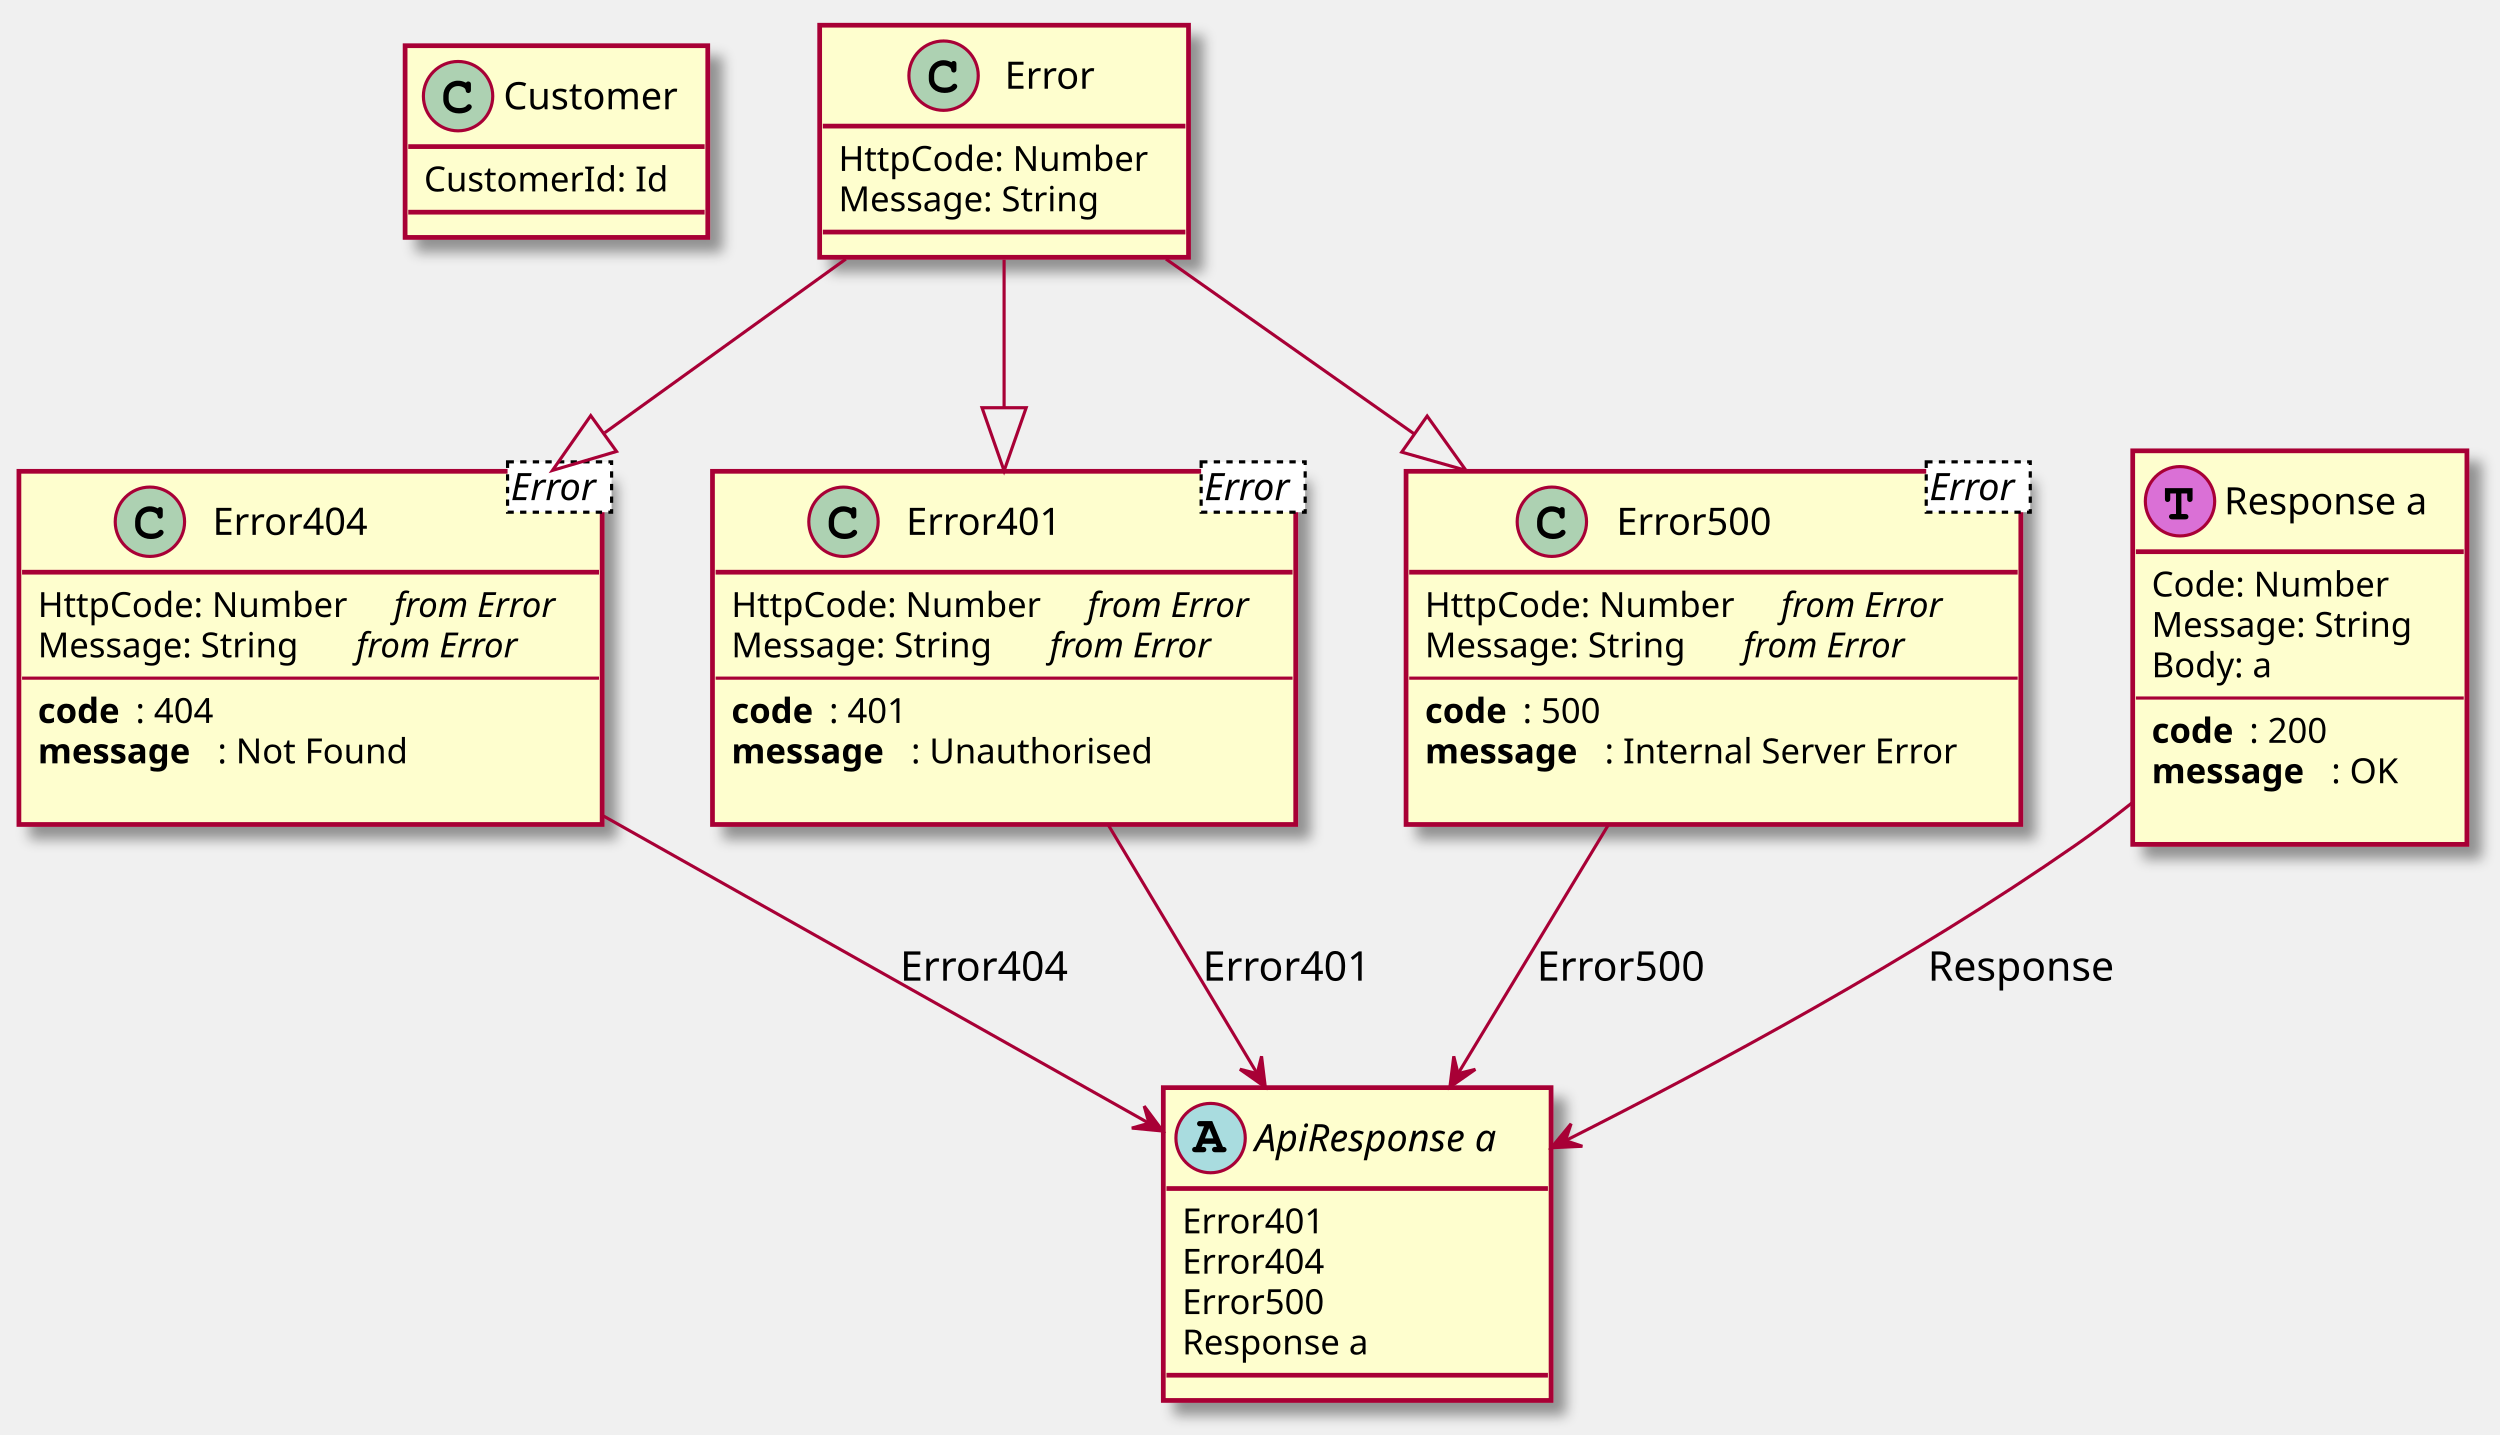
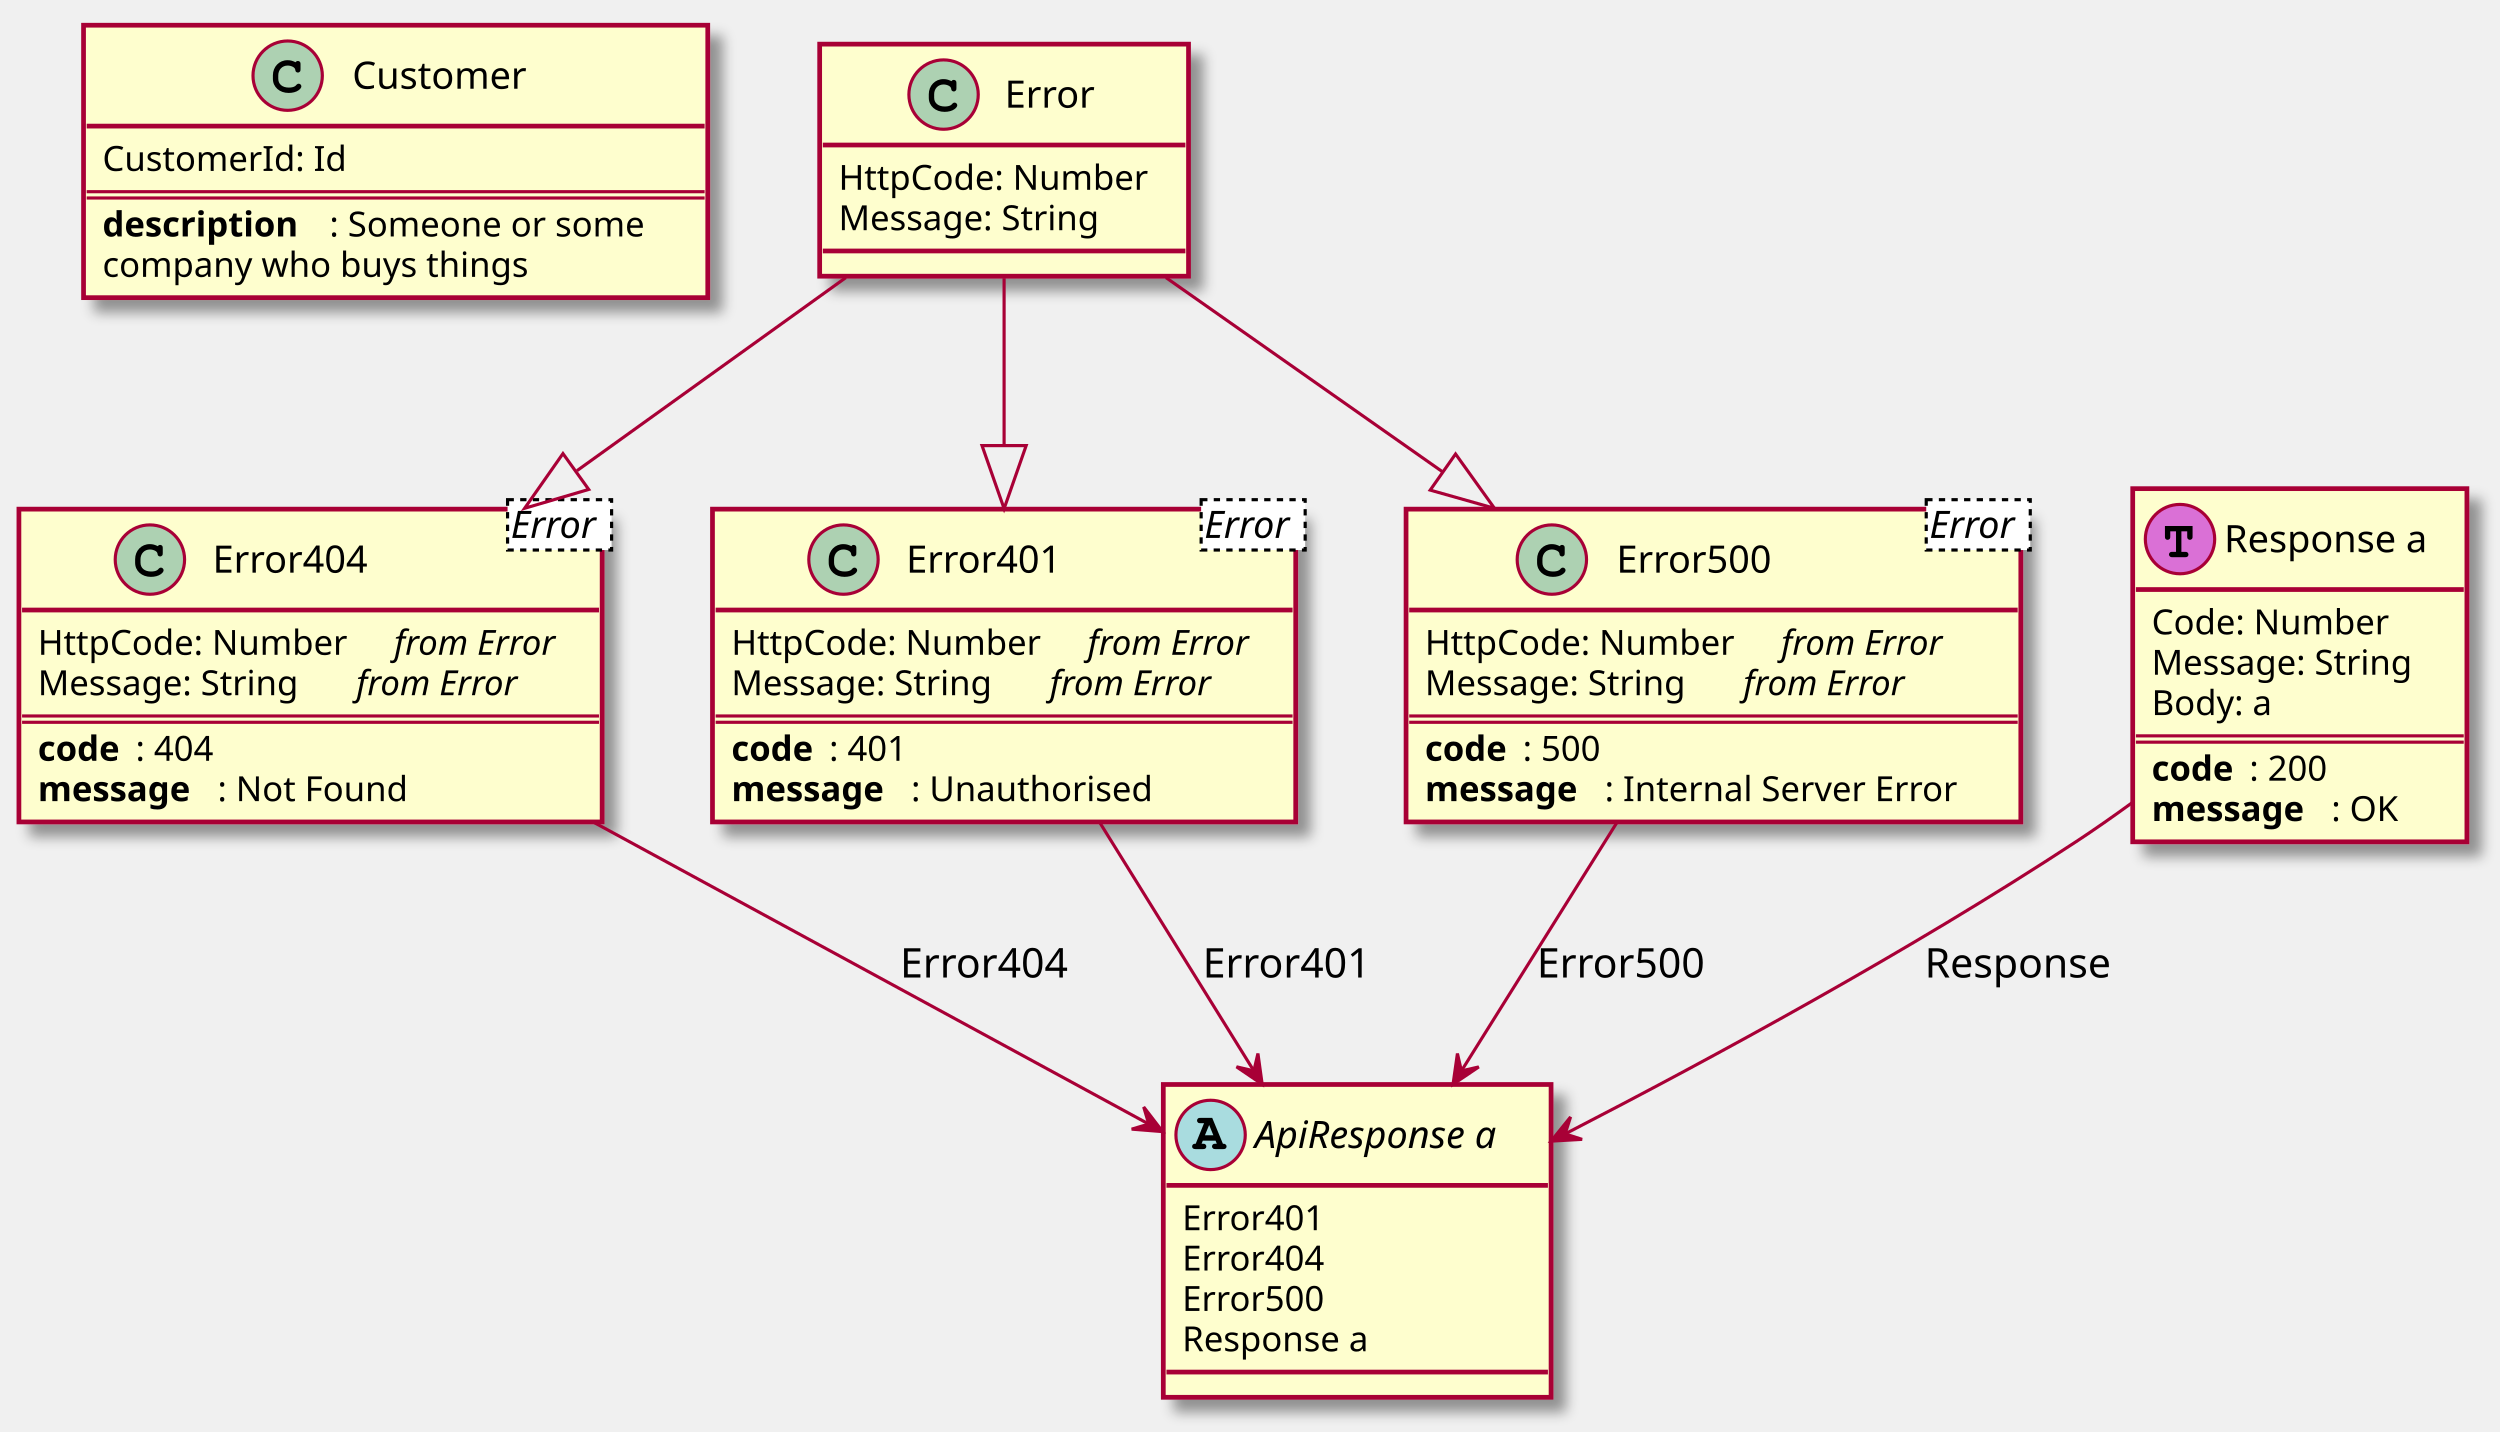
- <svg xmlns="http://www.w3.org/2000/svg" contentScriptType="application/ecmascript" contentStyleType="text/css" height="455px" preserveAspectRatio="none" style="width:793px;height:455px;" version="1.1" viewBox="0 0 793 455" width="793px" zoomAndPan="magnify">
+ <svg xmlns="http://www.w3.org/2000/svg" contentScriptType="application/ecmascript" contentStyleType="text/css" height="454px" preserveAspectRatio="none" style="width:793px;height:454px;" version="1.1" viewBox="0 0 793 454" width="793px" zoomAndPan="magnify">
  <defs>
-     <filter height="300%" id="f982o6k8ib40m" width="300%" x="-1" y="-1">
+     <filter height="300%" id="f1w6g7qsw0lbz1" width="300%" x="-1" y="-1">
      <feGaussianBlur result="blurOut" stdDeviation="2.0" />
      <feColorMatrix in="blurOut" result="blurOut2" type="matrix" values="0 0 0 0 0 0 0 0 0 0 0 0 0 0 0 0 0 0 .4 0" />
      <feOffset dx="4.0" dy="4.0" in="blurOut2" result="blurOut3" />
      <feBlend in="SourceGraphic" in2="blurOut3" mode="normal" />
    </filter>
  </defs>
  <g>
-     <rect fill="#FEFECE" filter="url(#f982o6k8ib40m)" height="60.805" id="Customer" style="stroke: #A80036; stroke-width: 1.5;" width="96" x="128.5" y="14.5" />
-     <ellipse cx="145.3" cy="30.5" fill="#ADD1B2" rx="11" ry="11" style="stroke: #A80036; stroke-width: 1.0;" />
-     <path d="M147.644,26.172 L147.816,26.25 C148.034,25.938 148.238,25.844 148.534,25.844 C148.831,25.844 149.113,25.984 149.269,26.25 C149.363,26.406 149.378,26.531 149.378,26.969 L149.378,28.391 C149.378,28.812 149.347,29 149.238,29.156 C149.066,29.375 148.8,29.516 148.534,29.516 C148.316,29.516 148.081,29.406 147.941,29.266 C147.8,29.141 147.769,29.016 147.706,28.609 C147.613,28.203 147.441,27.984 146.956,27.703 C146.488,27.453 145.878,27.297 145.3,27.297 C143.566,27.297 142.316,28.609 142.316,30.391 L142.316,31.484 C142.316,33.188 143.613,34.281 145.659,34.281 C146.425,34.281 147.113,34.156 147.534,33.891 C147.722,33.797 147.722,33.797 148.175,33.312 C148.363,33.125 148.566,33.047 148.784,33.047 C149.253,33.047 149.644,33.438 149.644,33.891 C149.644,34.281 149.316,34.734 148.738,35.141 C147.988,35.688 146.831,35.984 145.613,35.984 C142.722,35.984 140.613,34.094 140.613,31.516 L140.613,30.391 C140.613,27.672 142.613,25.594 145.238,25.594 C146.113,25.594 146.706,25.734 147.644,26.172 Z " />
-     <text fill="#000000" font-family="sans-serif" font-size="12" lengthAdjust="spacingAndGlyphs" textLength="60" x="159.7" y="34.654">Customer</text>
-     <line style="stroke: #A80036; stroke-width: 1.5;" x1="129.5" x2="223.5" y1="46.5" y2="46.5" />
-     <text fill="#000000" font-family="sans-serif" font-size="11" lengthAdjust="spacingAndGlyphs" textLength="84" x="134.5" y="60.71">CustomerId: Id</text>
-     <line style="stroke: #A80036; stroke-width: 1.5;" x1="129.5" x2="223.5" y1="67.305" y2="67.305" />
-     <rect fill="#FEFECE" filter="url(#f982o6k8ib40m)" height="73.609" id="Error" style="stroke: #A80036; stroke-width: 1.5;" width="117" x="260" y="8" />
-     <ellipse cx="299.3" cy="24" fill="#ADD1B2" rx="11" ry="11" style="stroke: #A80036; stroke-width: 1.0;" />
-     <path d="M301.644,19.672 L301.816,19.75 C302.034,19.438 302.238,19.344 302.534,19.344 C302.831,19.344 303.113,19.484 303.269,19.75 C303.363,19.906 303.378,20.031 303.378,20.469 L303.378,21.891 C303.378,22.312 303.347,22.5 303.238,22.656 C303.066,22.875 302.8,23.016 302.534,23.016 C302.316,23.016 302.081,22.906 301.941,22.766 C301.8,22.641 301.769,22.516 301.706,22.109 C301.613,21.703 301.441,21.484 300.956,21.203 C300.488,20.953 299.878,20.797 299.3,20.797 C297.566,20.797 296.316,22.109 296.316,23.891 L296.316,24.984 C296.316,26.688 297.613,27.781 299.659,27.781 C300.425,27.781 301.113,27.656 301.534,27.391 C301.722,27.297 301.722,27.297 302.175,26.812 C302.363,26.625 302.566,26.547 302.784,26.547 C303.253,26.547 303.644,26.938 303.644,27.391 C303.644,27.781 303.316,28.234 302.738,28.641 C301.988,29.188 300.831,29.484 299.613,29.484 C296.722,29.484 294.613,27.594 294.613,25.016 L294.613,23.891 C294.613,21.172 296.613,19.094 299.238,19.094 C300.113,19.094 300.706,19.234 301.644,19.672 Z " />
-     <text fill="#000000" font-family="sans-serif" font-size="12" lengthAdjust="spacingAndGlyphs" textLength="31" x="318.7" y="28.154">Error</text>
-     <line style="stroke: #A80036; stroke-width: 1.5;" x1="261" x2="376" y1="40" y2="40" />
-     <text fill="#000000" font-family="sans-serif" font-size="11" lengthAdjust="spacingAndGlyphs" textLength="105" x="266" y="54.21">HttpCode: Number</text>
-     <text fill="#000000" font-family="sans-serif" font-size="11" lengthAdjust="spacingAndGlyphs" textLength="93" x="266" y="67.015">Message: String</text>
-     <line style="stroke: #A80036; stroke-width: 1.5;" x1="261" x2="376" y1="73.609" y2="73.609" />
-     <rect fill="#FEFECE" filter="url(#f982o6k8ib40m)" height="112.023" id="Error404" style="stroke: #A80036; stroke-width: 1.5;" width="185" x="6" y="149.5" />
-     <ellipse cx="47.55" cy="165.5" fill="#ADD1B2" rx="11" ry="11" style="stroke: #A80036; stroke-width: 1.0;" />
-     <path d="M49.894,161.172 L50.066,161.25 C50.284,160.938 50.487,160.844 50.784,160.844 C51.081,160.844 51.362,160.984 51.519,161.25 C51.612,161.406 51.628,161.531 51.628,161.969 L51.628,163.391 C51.628,163.812 51.597,164 51.487,164.156 C51.316,164.375 51.05,164.516 50.784,164.516 C50.566,164.516 50.331,164.406 50.191,164.266 C50.05,164.141 50.019,164.016 49.956,163.609 C49.862,163.203 49.691,162.984 49.206,162.703 C48.737,162.453 48.128,162.297 47.55,162.297 C45.816,162.297 44.566,163.609 44.566,165.391 L44.566,166.484 C44.566,168.188 45.862,169.281 47.909,169.281 C48.675,169.281 49.362,169.156 49.784,168.891 C49.972,168.797 49.972,168.797 50.425,168.312 C50.612,168.125 50.816,168.047 51.034,168.047 C51.503,168.047 51.894,168.438 51.894,168.891 C51.894,169.281 51.566,169.734 50.987,170.141 C50.237,170.688 49.081,170.984 47.862,170.984 C44.972,170.984 42.862,169.094 42.862,166.516 L42.862,165.391 C42.862,162.672 44.862,160.594 47.487,160.594 C48.362,160.594 48.956,160.734 49.894,161.172 Z " />
-     <text fill="#000000" font-family="sans-serif" font-size="12" lengthAdjust="spacingAndGlyphs" textLength="55" x="67.45" y="169.654">Error404</text>
-     <rect fill="#FFFFFF" height="15.969" style="stroke: #000000; stroke-width: 1.0; stroke-dasharray: 2.0,2.0;" width="33" x="161" y="146.5" />
-     <text fill="#000000" font-family="sans-serif" font-size="12" font-style="italic" lengthAdjust="spacingAndGlyphs" textLength="31" x="162" y="158.639">Error</text>
-     <line style="stroke: #A80036; stroke-width: 1.5;" x1="7" x2="190" y1="181.5" y2="181.5" />
-     <text fill="#000000" font-family="sans-serif" font-size="11" lengthAdjust="spacingAndGlyphs" textLength="105" x="12" y="195.71">HttpCode: Number</text>
-     <text fill="#000000" font-family="sans-serif" font-size="11" font-style="italic" lengthAdjust="spacingAndGlyphs" textLength="60" x="125" y="195.71">from Error</text>
-     <text fill="#000000" font-family="sans-serif" font-size="11" lengthAdjust="spacingAndGlyphs" textLength="93" x="12" y="208.515">Message: String</text>
-     <text fill="#000000" font-family="sans-serif" font-size="11" font-style="italic" lengthAdjust="spacingAndGlyphs" textLength="60" x="113" y="208.515">from Error</text>
-     <line style="stroke: #A80036; stroke-width: 1.0;" x1="7" x2="190" y1="215.109" y2="215.109" />
-     <text fill="#000000" font-family="sans-serif" font-size="11" font-weight="bold" lengthAdjust="spacingAndGlyphs" textLength="31" x="12" y="229.32">code</text>
-     <text fill="#000000" font-family="sans-serif" font-size="11" lengthAdjust="spacingAndGlyphs" textLength="29" x="43" y="229.32">: 404</text>
-     <text fill="#000000" font-family="sans-serif" font-size="11" font-weight="bold" lengthAdjust="spacingAndGlyphs" textLength="57" x="12" y="242.125">message</text>
-     <text fill="#000000" font-family="sans-serif" font-size="11" lengthAdjust="spacingAndGlyphs" textLength="65" x="69" y="242.125">: Not Found</text>
-     <text fill="#000000" font-family="sans-serif" font-size="11" lengthAdjust="spacingAndGlyphs" textLength="0" x="16" y="254.929" />
-     <rect fill="#FEFECE" filter="url(#f982o6k8ib40m)" height="112.023" id="Error401" style="stroke: #A80036; stroke-width: 1.5;" width="185" x="226" y="149.5" />
-     <ellipse cx="267.55" cy="165.5" fill="#ADD1B2" rx="11" ry="11" style="stroke: #A80036; stroke-width: 1.0;" />
-     <path d="M269.894,161.172 L270.066,161.25 C270.284,160.938 270.488,160.844 270.784,160.844 C271.081,160.844 271.363,160.984 271.519,161.25 C271.613,161.406 271.628,161.531 271.628,161.969 L271.628,163.391 C271.628,163.812 271.597,164 271.488,164.156 C271.316,164.375 271.05,164.516 270.784,164.516 C270.566,164.516 270.331,164.406 270.191,164.266 C270.05,164.141 270.019,164.016 269.956,163.609 C269.863,163.203 269.691,162.984 269.206,162.703 C268.738,162.453 268.128,162.297 267.55,162.297 C265.816,162.297 264.566,163.609 264.566,165.391 L264.566,166.484 C264.566,168.188 265.863,169.281 267.909,169.281 C268.675,169.281 269.363,169.156 269.784,168.891 C269.972,168.797 269.972,168.797 270.425,168.312 C270.613,168.125 270.816,168.047 271.034,168.047 C271.503,168.047 271.894,168.438 271.894,168.891 C271.894,169.281 271.566,169.734 270.988,170.141 C270.238,170.688 269.081,170.984 267.863,170.984 C264.972,170.984 262.863,169.094 262.863,166.516 L262.863,165.391 C262.863,162.672 264.863,160.594 267.488,160.594 C268.363,160.594 268.956,160.734 269.894,161.172 Z " />
-     <text fill="#000000" font-family="sans-serif" font-size="12" lengthAdjust="spacingAndGlyphs" textLength="55" x="287.45" y="169.654">Error401</text>
-     <rect fill="#FFFFFF" height="15.969" style="stroke: #000000; stroke-width: 1.0; stroke-dasharray: 2.0,2.0;" width="33" x="381" y="146.5" />
-     <text fill="#000000" font-family="sans-serif" font-size="12" font-style="italic" lengthAdjust="spacingAndGlyphs" textLength="31" x="382" y="158.639">Error</text>
-     <line style="stroke: #A80036; stroke-width: 1.5;" x1="227" x2="410" y1="181.5" y2="181.5" />
-     <text fill="#000000" font-family="sans-serif" font-size="11" lengthAdjust="spacingAndGlyphs" textLength="105" x="232" y="195.71">HttpCode: Number</text>
-     <text fill="#000000" font-family="sans-serif" font-size="11" font-style="italic" lengthAdjust="spacingAndGlyphs" textLength="60" x="345" y="195.71">from Error</text>
-     <text fill="#000000" font-family="sans-serif" font-size="11" lengthAdjust="spacingAndGlyphs" textLength="93" x="232" y="208.515">Message: String</text>
-     <text fill="#000000" font-family="sans-serif" font-size="11" font-style="italic" lengthAdjust="spacingAndGlyphs" textLength="60" x="333" y="208.515">from Error</text>
-     <line style="stroke: #A80036; stroke-width: 1.0;" x1="227" x2="410" y1="215.109" y2="215.109" />
-     <text fill="#000000" font-family="sans-serif" font-size="11" font-weight="bold" lengthAdjust="spacingAndGlyphs" textLength="31" x="232" y="229.32">code</text>
-     <text fill="#000000" font-family="sans-serif" font-size="11" lengthAdjust="spacingAndGlyphs" textLength="29" x="263" y="229.32">: 401</text>
-     <text fill="#000000" font-family="sans-serif" font-size="11" font-weight="bold" lengthAdjust="spacingAndGlyphs" textLength="57" x="232" y="242.125">message</text>
-     <text fill="#000000" font-family="sans-serif" font-size="11" lengthAdjust="spacingAndGlyphs" textLength="84" x="289" y="242.125">: Unauthorised</text>
-     <text fill="#000000" font-family="sans-serif" font-size="11" lengthAdjust="spacingAndGlyphs" textLength="0" x="236" y="254.929" />
-     <rect fill="#FEFECE" filter="url(#f982o6k8ib40m)" height="112.023" id="Error500" style="stroke: #A80036; stroke-width: 1.5;" width="195" x="446" y="149.5" />
-     <ellipse cx="492.25" cy="165.5" fill="#ADD1B2" rx="11" ry="11" style="stroke: #A80036; stroke-width: 1.0;" />
-     <path d="M494.594,161.172 L494.766,161.25 C494.984,160.938 495.188,160.844 495.484,160.844 C495.781,160.844 496.062,160.984 496.219,161.25 C496.312,161.406 496.328,161.531 496.328,161.969 L496.328,163.391 C496.328,163.812 496.297,164 496.188,164.156 C496.016,164.375 495.75,164.516 495.484,164.516 C495.266,164.516 495.031,164.406 494.891,164.266 C494.75,164.141 494.719,164.016 494.656,163.609 C494.562,163.203 494.391,162.984 493.906,162.703 C493.438,162.453 492.828,162.297 492.25,162.297 C490.516,162.297 489.266,163.609 489.266,165.391 L489.266,166.484 C489.266,168.188 490.562,169.281 492.609,169.281 C493.375,169.281 494.062,169.156 494.484,168.891 C494.672,168.797 494.672,168.797 495.125,168.312 C495.312,168.125 495.516,168.047 495.734,168.047 C496.203,168.047 496.594,168.438 496.594,168.891 C496.594,169.281 496.266,169.734 495.688,170.141 C494.938,170.688 493.781,170.984 492.562,170.984 C489.672,170.984 487.562,169.094 487.562,166.516 L487.562,165.391 C487.562,162.672 489.562,160.594 492.188,160.594 C493.062,160.594 493.656,160.734 494.594,161.172 Z " />
-     <text fill="#000000" font-family="sans-serif" font-size="12" lengthAdjust="spacingAndGlyphs" textLength="55" x="512.75" y="169.654">Error500</text>
-     <rect fill="#FFFFFF" height="15.969" style="stroke: #000000; stroke-width: 1.0; stroke-dasharray: 2.0,2.0;" width="33" x="611" y="146.5" />
-     <text fill="#000000" font-family="sans-serif" font-size="12" font-style="italic" lengthAdjust="spacingAndGlyphs" textLength="31" x="612" y="158.639">Error</text>
-     <line style="stroke: #A80036; stroke-width: 1.5;" x1="447" x2="640" y1="181.5" y2="181.5" />
-     <text fill="#000000" font-family="sans-serif" font-size="11" lengthAdjust="spacingAndGlyphs" textLength="105" x="452" y="195.71">HttpCode: Number</text>
-     <text fill="#000000" font-family="sans-serif" font-size="11" font-style="italic" lengthAdjust="spacingAndGlyphs" textLength="60" x="565" y="195.71">from Error</text>
-     <text fill="#000000" font-family="sans-serif" font-size="11" lengthAdjust="spacingAndGlyphs" textLength="93" x="452" y="208.515">Message: String</text>
-     <text fill="#000000" font-family="sans-serif" font-size="11" font-style="italic" lengthAdjust="spacingAndGlyphs" textLength="60" x="553" y="208.515">from Error</text>
-     <line style="stroke: #A80036; stroke-width: 1.0;" x1="447" x2="640" y1="215.109" y2="215.109" />
-     <text fill="#000000" font-family="sans-serif" font-size="11" font-weight="bold" lengthAdjust="spacingAndGlyphs" textLength="31" x="452" y="229.32">code</text>
-     <text fill="#000000" font-family="sans-serif" font-size="11" lengthAdjust="spacingAndGlyphs" textLength="29" x="483" y="229.32">: 500</text>
-     <text fill="#000000" font-family="sans-serif" font-size="11" font-weight="bold" lengthAdjust="spacingAndGlyphs" textLength="57" x="452" y="242.125">message</text>
-     <text fill="#000000" font-family="sans-serif" font-size="11" lengthAdjust="spacingAndGlyphs" textLength="126" x="509" y="242.125">: Internal Server Error</text>
-     <text fill="#000000" font-family="sans-serif" font-size="11" lengthAdjust="spacingAndGlyphs" textLength="0" x="456" y="254.929" />
-     <rect fill="#FEFECE" filter="url(#f982o6k8ib40m)" height="124.828" id="Response" style="stroke: #A80036; stroke-width: 1.5;" width="106" x="676.5" y="143" />
-     <ellipse cx="691.5" cy="159" fill="#DA70D6" rx="11" ry="11" style="stroke: #A80036; stroke-width: 1.0;" />
-     <path d="M691.938,156.531 L691.938,163.047 L693.062,163.047 C693.516,163.047 693.656,163.078 693.812,163.203 C694.047,163.375 694.172,163.625 694.172,163.906 C694.172,164.188 694.031,164.484 693.766,164.625 C693.656,164.703 693.391,164.75 693.062,164.75 L689.125,164.75 C688.734,164.75 688.516,164.703 688.359,164.578 C688.141,164.422 688,164.156 688,163.906 C688,163.609 688.156,163.328 688.406,163.172 C688.562,163.062 688.688,163.047 689.125,163.047 L690.234,163.047 L690.234,156.531 L688.406,156.531 L688.406,158.125 C688.406,158.578 688.375,158.719 688.266,158.891 C688.094,159.109 687.844,159.234 687.562,159.234 C687.281,159.234 686.984,159.094 686.828,158.828 C686.75,158.688 686.719,158.516 686.719,158.125 L686.719,154.844 L695.484,154.844 L695.484,158.125 C695.484,158.594 695.469,158.719 695.328,158.891 C695.156,159.109 694.906,159.234 694.641,159.234 C694.344,159.234 694.062,159.078 693.906,158.828 C693.812,158.688 693.781,158.516 693.781,158.125 L693.781,156.531 Z " />
-     <text fill="#000000" font-family="sans-serif" font-size="12" lengthAdjust="spacingAndGlyphs" textLength="74" x="705.5" y="163.154">Response a</text>
-     <line style="stroke: #A80036; stroke-width: 1.5;" x1="677.5" x2="781.5" y1="175" y2="175" />
-     <text fill="#000000" font-family="sans-serif" font-size="11" lengthAdjust="spacingAndGlyphs" textLength="82" x="682.5" y="189.21">Code: Number</text>
-     <text fill="#000000" font-family="sans-serif" font-size="11" lengthAdjust="spacingAndGlyphs" textLength="93" x="682.5" y="202.015">Message: String</text>
-     <text fill="#000000" font-family="sans-serif" font-size="11" lengthAdjust="spacingAndGlyphs" textLength="43" x="682.5" y="214.82">Body: a</text>
-     <line style="stroke: #A80036; stroke-width: 1.0;" x1="677.5" x2="781.5" y1="221.414" y2="221.414" />
-     <text fill="#000000" font-family="sans-serif" font-size="11" font-weight="bold" lengthAdjust="spacingAndGlyphs" textLength="31" x="682.5" y="235.625">code</text>
-     <text fill="#000000" font-family="sans-serif" font-size="11" lengthAdjust="spacingAndGlyphs" textLength="29" x="713.5" y="235.625">: 200</text>
-     <text fill="#000000" font-family="sans-serif" font-size="11" font-weight="bold" lengthAdjust="spacingAndGlyphs" textLength="57" x="682.5" y="248.429">message</text>
-     <text fill="#000000" font-family="sans-serif" font-size="11" lengthAdjust="spacingAndGlyphs" textLength="24" x="739.5" y="248.429">: OK</text>
-     <text fill="#000000" font-family="sans-serif" font-size="11" lengthAdjust="spacingAndGlyphs" textLength="0" x="686.5" y="261.234" />
-     <rect fill="#FEFECE" filter="url(#f982o6k8ib40m)" height="99.219" id="ApiResponse" style="stroke: #A80036; stroke-width: 1.5;" width="123" x="369" y="345" />
-     <ellipse cx="384" cy="361" fill="#A9DCDF" rx="11" ry="11" style="stroke: #A80036; stroke-width: 1.0;" />
-     <path d="M385.578,362.812 L381.531,362.812 L381.141,363.797 L381.531,363.797 C381.984,363.797 382.125,363.828 382.297,363.953 C382.516,364.125 382.641,364.375 382.641,364.656 C382.641,364.938 382.5,365.234 382.234,365.375 C382.109,365.469 381.891,365.5 381.531,365.5 L379.266,365.5 C378.516,365.5 378.141,365.219 378.141,364.656 C378.141,364.359 378.297,364.078 378.547,363.922 C378.703,363.812 378.859,363.797 379.281,363.797 L381.922,357.281 L380.844,357.281 C380.406,357.281 380.234,357.25 380.062,357.141 C379.844,356.969 379.703,356.719 379.703,356.438 C379.703,356.156 379.859,355.875 380.109,355.703 C380.266,355.609 380.391,355.594 380.844,355.594 L384.516,355.594 L387.906,363.797 C388.375,363.797 388.531,363.828 388.703,363.969 C388.922,364.125 389.062,364.375 389.062,364.656 C389.062,364.938 388.906,365.234 388.656,365.375 C388.516,365.469 388.297,365.5 387.938,365.5 L385.578,365.5 C385.156,365.5 384.953,365.453 384.812,365.328 C384.594,365.172 384.453,364.922 384.453,364.656 C384.453,364.359 384.609,364.078 384.859,363.922 C385.016,363.812 385.125,363.797 385.578,363.797 L385.969,363.797 Z M384.875,361.109 L383.547,357.844 L382.203,361.109 Z " />
-     <text fill="#000000" font-family="sans-serif" font-size="12" font-style="italic" lengthAdjust="spacingAndGlyphs" textLength="91" x="398" y="365.154">ApiResponse a</text>
-     <line style="stroke: #A80036; stroke-width: 1.5;" x1="370" x2="491" y1="377" y2="377" />
-     <text fill="#000000" font-family="sans-serif" font-size="11" lengthAdjust="spacingAndGlyphs" textLength="50" x="375" y="391.21">Error401</text>
-     <text fill="#000000" font-family="sans-serif" font-size="11" lengthAdjust="spacingAndGlyphs" textLength="50" x="375" y="404.015">Error404</text>
-     <text fill="#000000" font-family="sans-serif" font-size="11" lengthAdjust="spacingAndGlyphs" textLength="50" x="375" y="416.82">Error500</text>
-     <text fill="#000000" font-family="sans-serif" font-size="11" lengthAdjust="spacingAndGlyphs" textLength="67" x="375" y="429.625">Response a</text>
-     <line style="stroke: #A80036; stroke-width: 1.5;" x1="370" x2="491" y1="436.219" y2="436.219" />
-     <path d="M268.303,82.164 C245.621,98.506 218.065,118.359 191.808,137.276 " fill="none" id="Error-Error404" style="stroke: #A80036; stroke-width: 1.0;" />
-     <polygon fill="none" points="195.565,143.197,175.246,149.208,187.381,131.838,195.565,143.197" style="stroke: #A80036; stroke-width: 1.0;" />
-     <path d="M318.5,82.363 C318.5,96.386 318.5,112.971 318.5,129.325 " fill="none" id="Error-Error401" style="stroke: #A80036; stroke-width: 1.0;" />
-     <polygon fill="none" points="325.5,129.336,318.5,149.336,311.5,129.336,325.5,129.336" style="stroke: #A80036; stroke-width: 1.0;" />
-     <path d="M369.838,82.164 C393.145,98.583 421.485,118.547 448.453,137.545 " fill="none" id="Error-Error500" style="stroke: #A80036; stroke-width: 1.0;" />
-     <polygon fill="none" points="452.691,131.968,465.01,149.208,444.628,143.413,452.691,131.968" style="stroke: #A80036; stroke-width: 1.0;" />
-     <path d="M351.498,261.595 C366.38,286.443 383.886,315.672 398.632,340.292 " fill="none" id="Error401-ApiResponse" style="stroke: #A80036; stroke-width: 1.0;" />
-     <polygon fill="#A80036" points="401.352,344.833,400.159,335.057,398.783,340.544,393.296,339.168,401.352,344.833" style="stroke: #A80036; stroke-width: 1.0;" />
-     <text fill="#000000" font-family="sans-serif" font-size="13" lengthAdjust="spacingAndGlyphs" textLength="55" x="381.5" y="311.067">Error401</text>
-     <path d="M191.422,258.839 C246.447,289.832 314.857,328.364 364.383,356.26 " fill="none" id="Error404-ApiResponse" style="stroke: #A80036; stroke-width: 1.0;" />
-     <polygon fill="#A80036" points="368.815,358.756,362.935,350.855,364.458,356.303,359.01,357.826,368.815,358.756" style="stroke: #A80036; stroke-width: 1.0;" />
-     <text fill="#000000" font-family="sans-serif" font-size="13" lengthAdjust="spacingAndGlyphs" textLength="55" x="285.5" y="311.067">Error404</text>
-     <path d="M510.207,261.595 C495.192,286.443 477.53,315.672 462.652,340.292 " fill="none" id="Error500-ApiResponse" style="stroke: #A80036; stroke-width: 1.0;" />
-     <polygon fill="#A80036" points="459.908,344.833,467.986,339.198,462.493,340.554,461.138,335.062,459.908,344.833" style="stroke: #A80036; stroke-width: 1.0;" />
-     <text fill="#000000" font-family="sans-serif" font-size="13" lengthAdjust="spacingAndGlyphs" textLength="55" x="487.5" y="311.067">Error500</text>
-     <path d="M676.184,254.735 C670.348,259.39 664.387,263.898 658.5,268 C606.603,304.156 543.289,338.296 496.561,361.814 " fill="none" id="Response-ApiResponse" style="stroke: #A80036; stroke-width: 1.0;" />
-     <polygon fill="#A80036" points="492.092,364.057,501.93,363.597,496.561,361.815,498.344,356.446,492.092,364.057" style="stroke: #A80036; stroke-width: 1.0;" />
-     <text fill="#000000" font-family="sans-serif" font-size="13" lengthAdjust="spacingAndGlyphs" textLength="62" x="611.5" y="311.067">Response</text>
+     <rect fill="#FEFECE" filter="url(#f1w6g7qsw0lbz1)" height="86.414" id="Customer" style="stroke: #A80036; stroke-width: 1.5;" width="198" x="26.5" y="8" />
+     <ellipse cx="91.25" cy="24" fill="#ADD1B2" rx="11" ry="11" style="stroke: #A80036; stroke-width: 1.0;" />
+     <path d="M93.594,19.672 L93.766,19.75 C93.984,19.438 94.188,19.344 94.484,19.344 C94.781,19.344 95.062,19.484 95.219,19.75 C95.312,19.906 95.328,20.031 95.328,20.469 L95.328,21.891 C95.328,22.312 95.297,22.5 95.188,22.656 C95.016,22.875 94.75,23.016 94.484,23.016 C94.266,23.016 94.031,22.906 93.891,22.766 C93.75,22.641 93.719,22.516 93.656,22.109 C93.562,21.703 93.391,21.484 92.906,21.203 C92.438,20.953 91.828,20.797 91.25,20.797 C89.516,20.797 88.266,22.109 88.266,23.891 L88.266,24.984 C88.266,26.688 89.562,27.781 91.609,27.781 C92.375,27.781 93.062,27.656 93.484,27.391 C93.672,27.297 93.672,27.297 94.125,26.812 C94.312,26.625 94.516,26.547 94.734,26.547 C95.203,26.547 95.594,26.938 95.594,27.391 C95.594,27.781 95.266,28.234 94.688,28.641 C93.938,29.188 92.781,29.484 91.562,29.484 C88.672,29.484 86.562,27.594 86.562,25.016 L86.562,23.891 C86.562,21.172 88.562,19.094 91.188,19.094 C92.062,19.094 92.656,19.234 93.594,19.672 Z " />
+     <text fill="#000000" font-family="sans-serif" font-size="12" lengthAdjust="spacingAndGlyphs" textLength="60" x="111.75" y="28.154">Customer</text>
+     <line style="stroke: #A80036; stroke-width: 1.5;" x1="27.5" x2="223.5" y1="40" y2="40" />
+     <text fill="#000000" font-family="sans-serif" font-size="11" lengthAdjust="spacingAndGlyphs" textLength="84" x="32.5" y="54.21">CustomerId: Id</text>
+     <line style="stroke: #A80036; stroke-width: 1.0;" x1="27.5" x2="223.5" y1="60.805" y2="60.805" />
+     <line style="stroke: #A80036; stroke-width: 1.0;" x1="27.5" x2="223.5" y1="62.805" y2="62.805" />
+     <text fill="#000000" font-family="sans-serif" font-size="11" font-weight="bold" lengthAdjust="spacingAndGlyphs" textLength="72" x="32.5" y="75.015">description</text>
+     <text fill="#000000" font-family="sans-serif" font-size="11" lengthAdjust="spacingAndGlyphs" textLength="114" x="104.5" y="75.015">: Someone or some</text>
+     <text fill="#000000" font-family="sans-serif" font-size="11" lengthAdjust="spacingAndGlyphs" textLength="148" x="32.5" y="87.82">company who buys things</text>
+     <rect fill="#FEFECE" filter="url(#f1w6g7qsw0lbz1)" height="73.609" id="Error" style="stroke: #A80036; stroke-width: 1.5;" width="117" x="260" y="14" />
+     <ellipse cx="299.3" cy="30" fill="#ADD1B2" rx="11" ry="11" style="stroke: #A80036; stroke-width: 1.0;" />
+     <path d="M301.644,25.672 L301.816,25.75 C302.034,25.438 302.238,25.344 302.534,25.344 C302.831,25.344 303.113,25.484 303.269,25.75 C303.363,25.906 303.378,26.031 303.378,26.469 L303.378,27.891 C303.378,28.312 303.347,28.5 303.238,28.656 C303.066,28.875 302.8,29.016 302.534,29.016 C302.316,29.016 302.081,28.906 301.941,28.766 C301.8,28.641 301.769,28.516 301.706,28.109 C301.613,27.703 301.441,27.484 300.956,27.203 C300.488,26.953 299.878,26.797 299.3,26.797 C297.566,26.797 296.316,28.109 296.316,29.891 L296.316,30.984 C296.316,32.688 297.613,33.781 299.659,33.781 C300.425,33.781 301.113,33.656 301.534,33.391 C301.722,33.297 301.722,33.297 302.175,32.812 C302.363,32.625 302.566,32.547 302.784,32.547 C303.253,32.547 303.644,32.938 303.644,33.391 C303.644,33.781 303.316,34.234 302.738,34.641 C301.988,35.188 300.831,35.484 299.613,35.484 C296.722,35.484 294.613,33.594 294.613,31.016 L294.613,29.891 C294.613,27.172 296.613,25.094 299.238,25.094 C300.113,25.094 300.706,25.234 301.644,25.672 Z " />
+     <text fill="#000000" font-family="sans-serif" font-size="12" lengthAdjust="spacingAndGlyphs" textLength="31" x="318.7" y="34.154">Error</text>
+     <line style="stroke: #A80036; stroke-width: 1.5;" x1="261" x2="376" y1="46" y2="46" />
+     <text fill="#000000" font-family="sans-serif" font-size="11" lengthAdjust="spacingAndGlyphs" textLength="105" x="266" y="60.21">HttpCode: Number</text>
+     <text fill="#000000" font-family="sans-serif" font-size="11" lengthAdjust="spacingAndGlyphs" textLength="93" x="266" y="73.015">Message: String</text>
+     <line style="stroke: #A80036; stroke-width: 1.5;" x1="261" x2="376" y1="79.609" y2="79.609" />
+     <rect fill="#FEFECE" filter="url(#f1w6g7qsw0lbz1)" height="99.219" id="Error404" style="stroke: #A80036; stroke-width: 1.5;" width="185" x="6" y="161.5" />
+     <ellipse cx="47.55" cy="177.5" fill="#ADD1B2" rx="11" ry="11" style="stroke: #A80036; stroke-width: 1.0;" />
+     <path d="M49.894,173.172 L50.066,173.25 C50.284,172.938 50.487,172.844 50.784,172.844 C51.081,172.844 51.362,172.984 51.519,173.25 C51.612,173.406 51.628,173.531 51.628,173.969 L51.628,175.391 C51.628,175.812 51.597,176 51.487,176.156 C51.316,176.375 51.05,176.516 50.784,176.516 C50.566,176.516 50.331,176.406 50.191,176.266 C50.05,176.141 50.019,176.016 49.956,175.609 C49.862,175.203 49.691,174.984 49.206,174.703 C48.737,174.453 48.128,174.297 47.55,174.297 C45.816,174.297 44.566,175.609 44.566,177.391 L44.566,178.484 C44.566,180.188 45.862,181.281 47.909,181.281 C48.675,181.281 49.362,181.156 49.784,180.891 C49.972,180.797 49.972,180.797 50.425,180.312 C50.612,180.125 50.816,180.047 51.034,180.047 C51.503,180.047 51.894,180.438 51.894,180.891 C51.894,181.281 51.566,181.734 50.987,182.141 C50.237,182.688 49.081,182.984 47.862,182.984 C44.972,182.984 42.862,181.094 42.862,178.516 L42.862,177.391 C42.862,174.672 44.862,172.594 47.487,172.594 C48.362,172.594 48.956,172.734 49.894,173.172 Z " />
+     <text fill="#000000" font-family="sans-serif" font-size="12" lengthAdjust="spacingAndGlyphs" textLength="55" x="67.45" y="181.654">Error404</text>
+     <rect fill="#FFFFFF" height="15.969" style="stroke: #000000; stroke-width: 1.0; stroke-dasharray: 2.0,2.0;" width="33" x="161" y="158.5" />
+     <text fill="#000000" font-family="sans-serif" font-size="12" font-style="italic" lengthAdjust="spacingAndGlyphs" textLength="31" x="162" y="170.639">Error</text>
+     <line style="stroke: #A80036; stroke-width: 1.5;" x1="7" x2="190" y1="193.5" y2="193.5" />
+     <text fill="#000000" font-family="sans-serif" font-size="11" lengthAdjust="spacingAndGlyphs" textLength="105" x="12" y="207.71">HttpCode: Number</text>
+     <text fill="#000000" font-family="sans-serif" font-size="11" font-style="italic" lengthAdjust="spacingAndGlyphs" textLength="60" x="125" y="207.71">from Error</text>
+     <text fill="#000000" font-family="sans-serif" font-size="11" lengthAdjust="spacingAndGlyphs" textLength="93" x="12" y="220.515">Message: String</text>
+     <text fill="#000000" font-family="sans-serif" font-size="11" font-style="italic" lengthAdjust="spacingAndGlyphs" textLength="60" x="113" y="220.515">from Error</text>
+     <line style="stroke: #A80036; stroke-width: 1.0;" x1="7" x2="190" y1="227.109" y2="227.109" />
+     <line style="stroke: #A80036; stroke-width: 1.0;" x1="7" x2="190" y1="229.109" y2="229.109" />
+     <text fill="#000000" font-family="sans-serif" font-size="11" font-weight="bold" lengthAdjust="spacingAndGlyphs" textLength="31" x="12" y="241.32">code</text>
+     <text fill="#000000" font-family="sans-serif" font-size="11" lengthAdjust="spacingAndGlyphs" textLength="29" x="43" y="241.32">: 404</text>
+     <text fill="#000000" font-family="sans-serif" font-size="11" font-weight="bold" lengthAdjust="spacingAndGlyphs" textLength="57" x="12" y="254.125">message</text>
+     <text fill="#000000" font-family="sans-serif" font-size="11" lengthAdjust="spacingAndGlyphs" textLength="65" x="69" y="254.125">: Not Found</text>
+     <rect fill="#FEFECE" filter="url(#f1w6g7qsw0lbz1)" height="99.219" id="Error401" style="stroke: #A80036; stroke-width: 1.5;" width="185" x="226" y="161.5" />
+     <ellipse cx="267.55" cy="177.5" fill="#ADD1B2" rx="11" ry="11" style="stroke: #A80036; stroke-width: 1.0;" />
+     <path d="M269.894,173.172 L270.066,173.25 C270.284,172.938 270.488,172.844 270.784,172.844 C271.081,172.844 271.363,172.984 271.519,173.25 C271.613,173.406 271.628,173.531 271.628,173.969 L271.628,175.391 C271.628,175.812 271.597,176 271.488,176.156 C271.316,176.375 271.05,176.516 270.784,176.516 C270.566,176.516 270.331,176.406 270.191,176.266 C270.05,176.141 270.019,176.016 269.956,175.609 C269.863,175.203 269.691,174.984 269.206,174.703 C268.738,174.453 268.128,174.297 267.55,174.297 C265.816,174.297 264.566,175.609 264.566,177.391 L264.566,178.484 C264.566,180.188 265.863,181.281 267.909,181.281 C268.675,181.281 269.363,181.156 269.784,180.891 C269.972,180.797 269.972,180.797 270.425,180.312 C270.613,180.125 270.816,180.047 271.034,180.047 C271.503,180.047 271.894,180.438 271.894,180.891 C271.894,181.281 271.566,181.734 270.988,182.141 C270.238,182.688 269.081,182.984 267.863,182.984 C264.972,182.984 262.863,181.094 262.863,178.516 L262.863,177.391 C262.863,174.672 264.863,172.594 267.488,172.594 C268.363,172.594 268.956,172.734 269.894,173.172 Z " />
+     <text fill="#000000" font-family="sans-serif" font-size="12" lengthAdjust="spacingAndGlyphs" textLength="55" x="287.45" y="181.654">Error401</text>
+     <rect fill="#FFFFFF" height="15.969" style="stroke: #000000; stroke-width: 1.0; stroke-dasharray: 2.0,2.0;" width="33" x="381" y="158.5" />
+     <text fill="#000000" font-family="sans-serif" font-size="12" font-style="italic" lengthAdjust="spacingAndGlyphs" textLength="31" x="382" y="170.639">Error</text>
+     <line style="stroke: #A80036; stroke-width: 1.5;" x1="227" x2="410" y1="193.5" y2="193.5" />
+     <text fill="#000000" font-family="sans-serif" font-size="11" lengthAdjust="spacingAndGlyphs" textLength="105" x="232" y="207.71">HttpCode: Number</text>
+     <text fill="#000000" font-family="sans-serif" font-size="11" font-style="italic" lengthAdjust="spacingAndGlyphs" textLength="60" x="345" y="207.71">from Error</text>
+     <text fill="#000000" font-family="sans-serif" font-size="11" lengthAdjust="spacingAndGlyphs" textLength="93" x="232" y="220.515">Message: String</text>
+     <text fill="#000000" font-family="sans-serif" font-size="11" font-style="italic" lengthAdjust="spacingAndGlyphs" textLength="60" x="333" y="220.515">from Error</text>
+     <line style="stroke: #A80036; stroke-width: 1.0;" x1="227" x2="410" y1="227.109" y2="227.109" />
+     <line style="stroke: #A80036; stroke-width: 1.0;" x1="227" x2="410" y1="229.109" y2="229.109" />
+     <text fill="#000000" font-family="sans-serif" font-size="11" font-weight="bold" lengthAdjust="spacingAndGlyphs" textLength="31" x="232" y="241.32">code</text>
+     <text fill="#000000" font-family="sans-serif" font-size="11" lengthAdjust="spacingAndGlyphs" textLength="29" x="263" y="241.32">: 401</text>
+     <text fill="#000000" font-family="sans-serif" font-size="11" font-weight="bold" lengthAdjust="spacingAndGlyphs" textLength="57" x="232" y="254.125">message</text>
+     <text fill="#000000" font-family="sans-serif" font-size="11" lengthAdjust="spacingAndGlyphs" textLength="84" x="289" y="254.125">: Unauthorised</text>
+     <rect fill="#FEFECE" filter="url(#f1w6g7qsw0lbz1)" height="99.219" id="Error500" style="stroke: #A80036; stroke-width: 1.5;" width="195" x="446" y="161.5" />
+     <ellipse cx="492.25" cy="177.5" fill="#ADD1B2" rx="11" ry="11" style="stroke: #A80036; stroke-width: 1.0;" />
+     <path d="M494.594,173.172 L494.766,173.25 C494.984,172.938 495.188,172.844 495.484,172.844 C495.781,172.844 496.062,172.984 496.219,173.25 C496.312,173.406 496.328,173.531 496.328,173.969 L496.328,175.391 C496.328,175.812 496.297,176 496.188,176.156 C496.016,176.375 495.75,176.516 495.484,176.516 C495.266,176.516 495.031,176.406 494.891,176.266 C494.75,176.141 494.719,176.016 494.656,175.609 C494.562,175.203 494.391,174.984 493.906,174.703 C493.438,174.453 492.828,174.297 492.25,174.297 C490.516,174.297 489.266,175.609 489.266,177.391 L489.266,178.484 C489.266,180.188 490.562,181.281 492.609,181.281 C493.375,181.281 494.062,181.156 494.484,180.891 C494.672,180.797 494.672,180.797 495.125,180.312 C495.312,180.125 495.516,180.047 495.734,180.047 C496.203,180.047 496.594,180.438 496.594,180.891 C496.594,181.281 496.266,181.734 495.688,182.141 C494.938,182.688 493.781,182.984 492.562,182.984 C489.672,182.984 487.562,181.094 487.562,178.516 L487.562,177.391 C487.562,174.672 489.562,172.594 492.188,172.594 C493.062,172.594 493.656,172.734 494.594,173.172 Z " />
+     <text fill="#000000" font-family="sans-serif" font-size="12" lengthAdjust="spacingAndGlyphs" textLength="55" x="512.75" y="181.654">Error500</text>
+     <rect fill="#FFFFFF" height="15.969" style="stroke: #000000; stroke-width: 1.0; stroke-dasharray: 2.0,2.0;" width="33" x="611" y="158.5" />
+     <text fill="#000000" font-family="sans-serif" font-size="12" font-style="italic" lengthAdjust="spacingAndGlyphs" textLength="31" x="612" y="170.639">Error</text>
+     <line style="stroke: #A80036; stroke-width: 1.5;" x1="447" x2="640" y1="193.5" y2="193.5" />
+     <text fill="#000000" font-family="sans-serif" font-size="11" lengthAdjust="spacingAndGlyphs" textLength="105" x="452" y="207.71">HttpCode: Number</text>
+     <text fill="#000000" font-family="sans-serif" font-size="11" font-style="italic" lengthAdjust="spacingAndGlyphs" textLength="60" x="565" y="207.71">from Error</text>
+     <text fill="#000000" font-family="sans-serif" font-size="11" lengthAdjust="spacingAndGlyphs" textLength="93" x="452" y="220.515">Message: String</text>
+     <text fill="#000000" font-family="sans-serif" font-size="11" font-style="italic" lengthAdjust="spacingAndGlyphs" textLength="60" x="553" y="220.515">from Error</text>
+     <line style="stroke: #A80036; stroke-width: 1.0;" x1="447" x2="640" y1="227.109" y2="227.109" />
+     <line style="stroke: #A80036; stroke-width: 1.0;" x1="447" x2="640" y1="229.109" y2="229.109" />
+     <text fill="#000000" font-family="sans-serif" font-size="11" font-weight="bold" lengthAdjust="spacingAndGlyphs" textLength="31" x="452" y="241.32">code</text>
+     <text fill="#000000" font-family="sans-serif" font-size="11" lengthAdjust="spacingAndGlyphs" textLength="29" x="483" y="241.32">: 500</text>
+     <text fill="#000000" font-family="sans-serif" font-size="11" font-weight="bold" lengthAdjust="spacingAndGlyphs" textLength="57" x="452" y="254.125">message</text>
+     <text fill="#000000" font-family="sans-serif" font-size="11" lengthAdjust="spacingAndGlyphs" textLength="126" x="509" y="254.125">: Internal Server Error</text>
+     <rect fill="#FEFECE" filter="url(#f1w6g7qsw0lbz1)" height="112.023" id="Response" style="stroke: #A80036; stroke-width: 1.5;" width="106" x="676.5" y="155" />
+     <ellipse cx="691.5" cy="171" fill="#DA70D6" rx="11" ry="11" style="stroke: #A80036; stroke-width: 1.0;" />
+     <path d="M691.938,168.531 L691.938,175.047 L693.062,175.047 C693.516,175.047 693.656,175.078 693.812,175.203 C694.047,175.375 694.172,175.625 694.172,175.906 C694.172,176.188 694.031,176.484 693.766,176.625 C693.656,176.703 693.391,176.75 693.062,176.75 L689.125,176.75 C688.734,176.75 688.516,176.703 688.359,176.578 C688.141,176.422 688,176.156 688,175.906 C688,175.609 688.156,175.328 688.406,175.172 C688.562,175.062 688.688,175.047 689.125,175.047 L690.234,175.047 L690.234,168.531 L688.406,168.531 L688.406,170.125 C688.406,170.578 688.375,170.719 688.266,170.891 C688.094,171.109 687.844,171.234 687.562,171.234 C687.281,171.234 686.984,171.094 686.828,170.828 C686.75,170.688 686.719,170.516 686.719,170.125 L686.719,166.844 L695.484,166.844 L695.484,170.125 C695.484,170.594 695.469,170.719 695.328,170.891 C695.156,171.109 694.906,171.234 694.641,171.234 C694.344,171.234 694.062,171.078 693.906,170.828 C693.812,170.688 693.781,170.516 693.781,170.125 L693.781,168.531 Z " />
+     <text fill="#000000" font-family="sans-serif" font-size="12" lengthAdjust="spacingAndGlyphs" textLength="74" x="705.5" y="175.154">Response a</text>
+     <line style="stroke: #A80036; stroke-width: 1.5;" x1="677.5" x2="781.5" y1="187" y2="187" />
+     <text fill="#000000" font-family="sans-serif" font-size="11" lengthAdjust="spacingAndGlyphs" textLength="82" x="682.5" y="201.21">Code: Number</text>
+     <text fill="#000000" font-family="sans-serif" font-size="11" lengthAdjust="spacingAndGlyphs" textLength="93" x="682.5" y="214.015">Message: String</text>
+     <text fill="#000000" font-family="sans-serif" font-size="11" lengthAdjust="spacingAndGlyphs" textLength="43" x="682.5" y="226.82">Body: a</text>
+     <line style="stroke: #A80036; stroke-width: 1.0;" x1="677.5" x2="781.5" y1="233.414" y2="233.414" />
+     <line style="stroke: #A80036; stroke-width: 1.0;" x1="677.5" x2="781.5" y1="235.414" y2="235.414" />
+     <text fill="#000000" font-family="sans-serif" font-size="11" font-weight="bold" lengthAdjust="spacingAndGlyphs" textLength="31" x="682.5" y="247.625">code</text>
+     <text fill="#000000" font-family="sans-serif" font-size="11" lengthAdjust="spacingAndGlyphs" textLength="29" x="713.5" y="247.625">: 200</text>
+     <text fill="#000000" font-family="sans-serif" font-size="11" font-weight="bold" lengthAdjust="spacingAndGlyphs" textLength="57" x="682.5" y="260.429">message</text>
+     <text fill="#000000" font-family="sans-serif" font-size="11" lengthAdjust="spacingAndGlyphs" textLength="24" x="739.5" y="260.429">: OK</text>
+     <rect fill="#FEFECE" filter="url(#f1w6g7qsw0lbz1)" height="99.219" id="ApiResponse" style="stroke: #A80036; stroke-width: 1.5;" width="123" x="369" y="344" />
+     <ellipse cx="384" cy="360" fill="#A9DCDF" rx="11" ry="11" style="stroke: #A80036; stroke-width: 1.0;" />
+     <path d="M385.578,361.812 L381.531,361.812 L381.141,362.797 L381.531,362.797 C381.984,362.797 382.125,362.828 382.297,362.953 C382.516,363.125 382.641,363.375 382.641,363.656 C382.641,363.938 382.5,364.234 382.234,364.375 C382.109,364.469 381.891,364.5 381.531,364.5 L379.266,364.5 C378.516,364.5 378.141,364.219 378.141,363.656 C378.141,363.359 378.297,363.078 378.547,362.922 C378.703,362.812 378.859,362.797 379.281,362.797 L381.922,356.281 L380.844,356.281 C380.406,356.281 380.234,356.25 380.062,356.141 C379.844,355.969 379.703,355.719 379.703,355.438 C379.703,355.156 379.859,354.875 380.109,354.703 C380.266,354.609 380.391,354.594 380.844,354.594 L384.516,354.594 L387.906,362.797 C388.375,362.797 388.531,362.828 388.703,362.969 C388.922,363.125 389.062,363.375 389.062,363.656 C389.062,363.938 388.906,364.234 388.656,364.375 C388.516,364.469 388.297,364.5 387.938,364.5 L385.578,364.5 C385.156,364.5 384.953,364.453 384.812,364.328 C384.594,364.172 384.453,363.922 384.453,363.656 C384.453,363.359 384.609,363.078 384.859,362.922 C385.016,362.812 385.125,362.797 385.578,362.797 L385.969,362.797 Z M384.875,360.109 L383.547,356.844 L382.203,360.109 Z " />
+     <text fill="#000000" font-family="sans-serif" font-size="12" font-style="italic" lengthAdjust="spacingAndGlyphs" textLength="91" x="398" y="364.154">ApiResponse a</text>
+     <line style="stroke: #A80036; stroke-width: 1.5;" x1="370" x2="491" y1="376" y2="376" />
+     <text fill="#000000" font-family="sans-serif" font-size="11" lengthAdjust="spacingAndGlyphs" textLength="50" x="375" y="390.21">Error401</text>
+     <text fill="#000000" font-family="sans-serif" font-size="11" lengthAdjust="spacingAndGlyphs" textLength="50" x="375" y="403.015">Error404</text>
+     <text fill="#000000" font-family="sans-serif" font-size="11" lengthAdjust="spacingAndGlyphs" textLength="50" x="375" y="415.82">Error500</text>
+     <text fill="#000000" font-family="sans-serif" font-size="11" lengthAdjust="spacingAndGlyphs" textLength="67" x="375" y="428.625">Response a</text>
+     <line style="stroke: #A80036; stroke-width: 1.5;" x1="370" x2="491" y1="435.219" y2="435.219" />
+     <path d="M268.303,88.05 C243.072,106.171 211.811,128.622 183.015,149.303 " fill="none" id="Error-Error404" style="stroke: #A80036; stroke-width: 1.0;" />
+     <polygon fill="none" points="186.737,155.248,166.409,161.229,178.57,143.877,186.737,155.248" style="stroke: #A80036; stroke-width: 1.0;" />
+     <path d="M318.5,88.248 C318.5,104.003 318.5,123.003 318.5,141.26 " fill="none" id="Error-Error401" style="stroke: #A80036; stroke-width: 1.0;" />
+     <polygon fill="none" points="325.5,141.344,318.5,161.344,311.5,141.344,325.5,141.344" style="stroke: #A80036; stroke-width: 1.0;" />
+     <path d="M369.838,88.05 C395.762,106.255 427.913,128.832 457.477,149.593 " fill="none" id="Error-Error500" style="stroke: #A80036; stroke-width: 1.0;" />
+     <polygon fill="none" points="461.703,144.007,474.047,161.229,453.657,155.464,461.703,144.007" style="stroke: #A80036; stroke-width: 1.0;" />
+     <path d="M348.809,260.846 C363.935,285.224 382.255,314.748 397.709,339.654 " fill="none" id="Error401-ApiResponse" style="stroke: #A80036; stroke-width: 1.0;" />
+     <polygon fill="#A80036" points="400.361,343.928,399.015,334.172,397.725,339.679,392.217,338.389,400.361,343.928" style="stroke: #A80036; stroke-width: 1.0;" />
+     <text fill="#000000" font-family="sans-serif" font-size="13" lengthAdjust="spacingAndGlyphs" textLength="55" x="381.5" y="310.067">Error401</text>
+     <path d="M187.907,260.608 C243.463,290.813 313.679,328.987 364.257,356.485 " fill="none" id="Error404-ApiResponse" style="stroke: #A80036; stroke-width: 1.0;" />
+     <polygon fill="#A80036" points="368.781,358.945,362.783,351.133,364.388,356.558,358.963,358.162,368.781,358.945" style="stroke: #A80036; stroke-width: 1.0;" />
+     <text fill="#000000" font-family="sans-serif" font-size="13" lengthAdjust="spacingAndGlyphs" textLength="55" x="285.5" y="310.067">Error404</text>
+     <path d="M512.921,260.846 C497.659,285.224 479.176,314.748 463.584,339.654 " fill="none" id="Error500-ApiResponse" style="stroke: #A80036; stroke-width: 1.0;" />
+     <polygon fill="#A80036" points="460.908,343.928,469.076,338.425,463.562,339.691,462.296,334.178,460.908,343.928" style="stroke: #A80036; stroke-width: 1.0;" />
+     <text fill="#000000" font-family="sans-serif" font-size="13" lengthAdjust="spacingAndGlyphs" textLength="55" x="487.5" y="310.067">Error500</text>
+     <path d="M676.262,254.649 C670.361,258.951 664.365,263.148 658.5,267 C605.922,301.533 543.101,335.622 496.727,359.537 " fill="none" id="Response-ApiResponse" style="stroke: #A80036; stroke-width: 1.0;" />
+     <polygon fill="#A80036" points="492.008,361.965,501.841,361.405,496.454,359.678,498.181,354.291,492.008,361.965" style="stroke: #A80036; stroke-width: 1.0;" />
+     <text fill="#000000" font-family="sans-serif" font-size="13" lengthAdjust="spacingAndGlyphs" textLength="62" x="610.5" y="310.067">Response</text>
  </g>
</svg>
